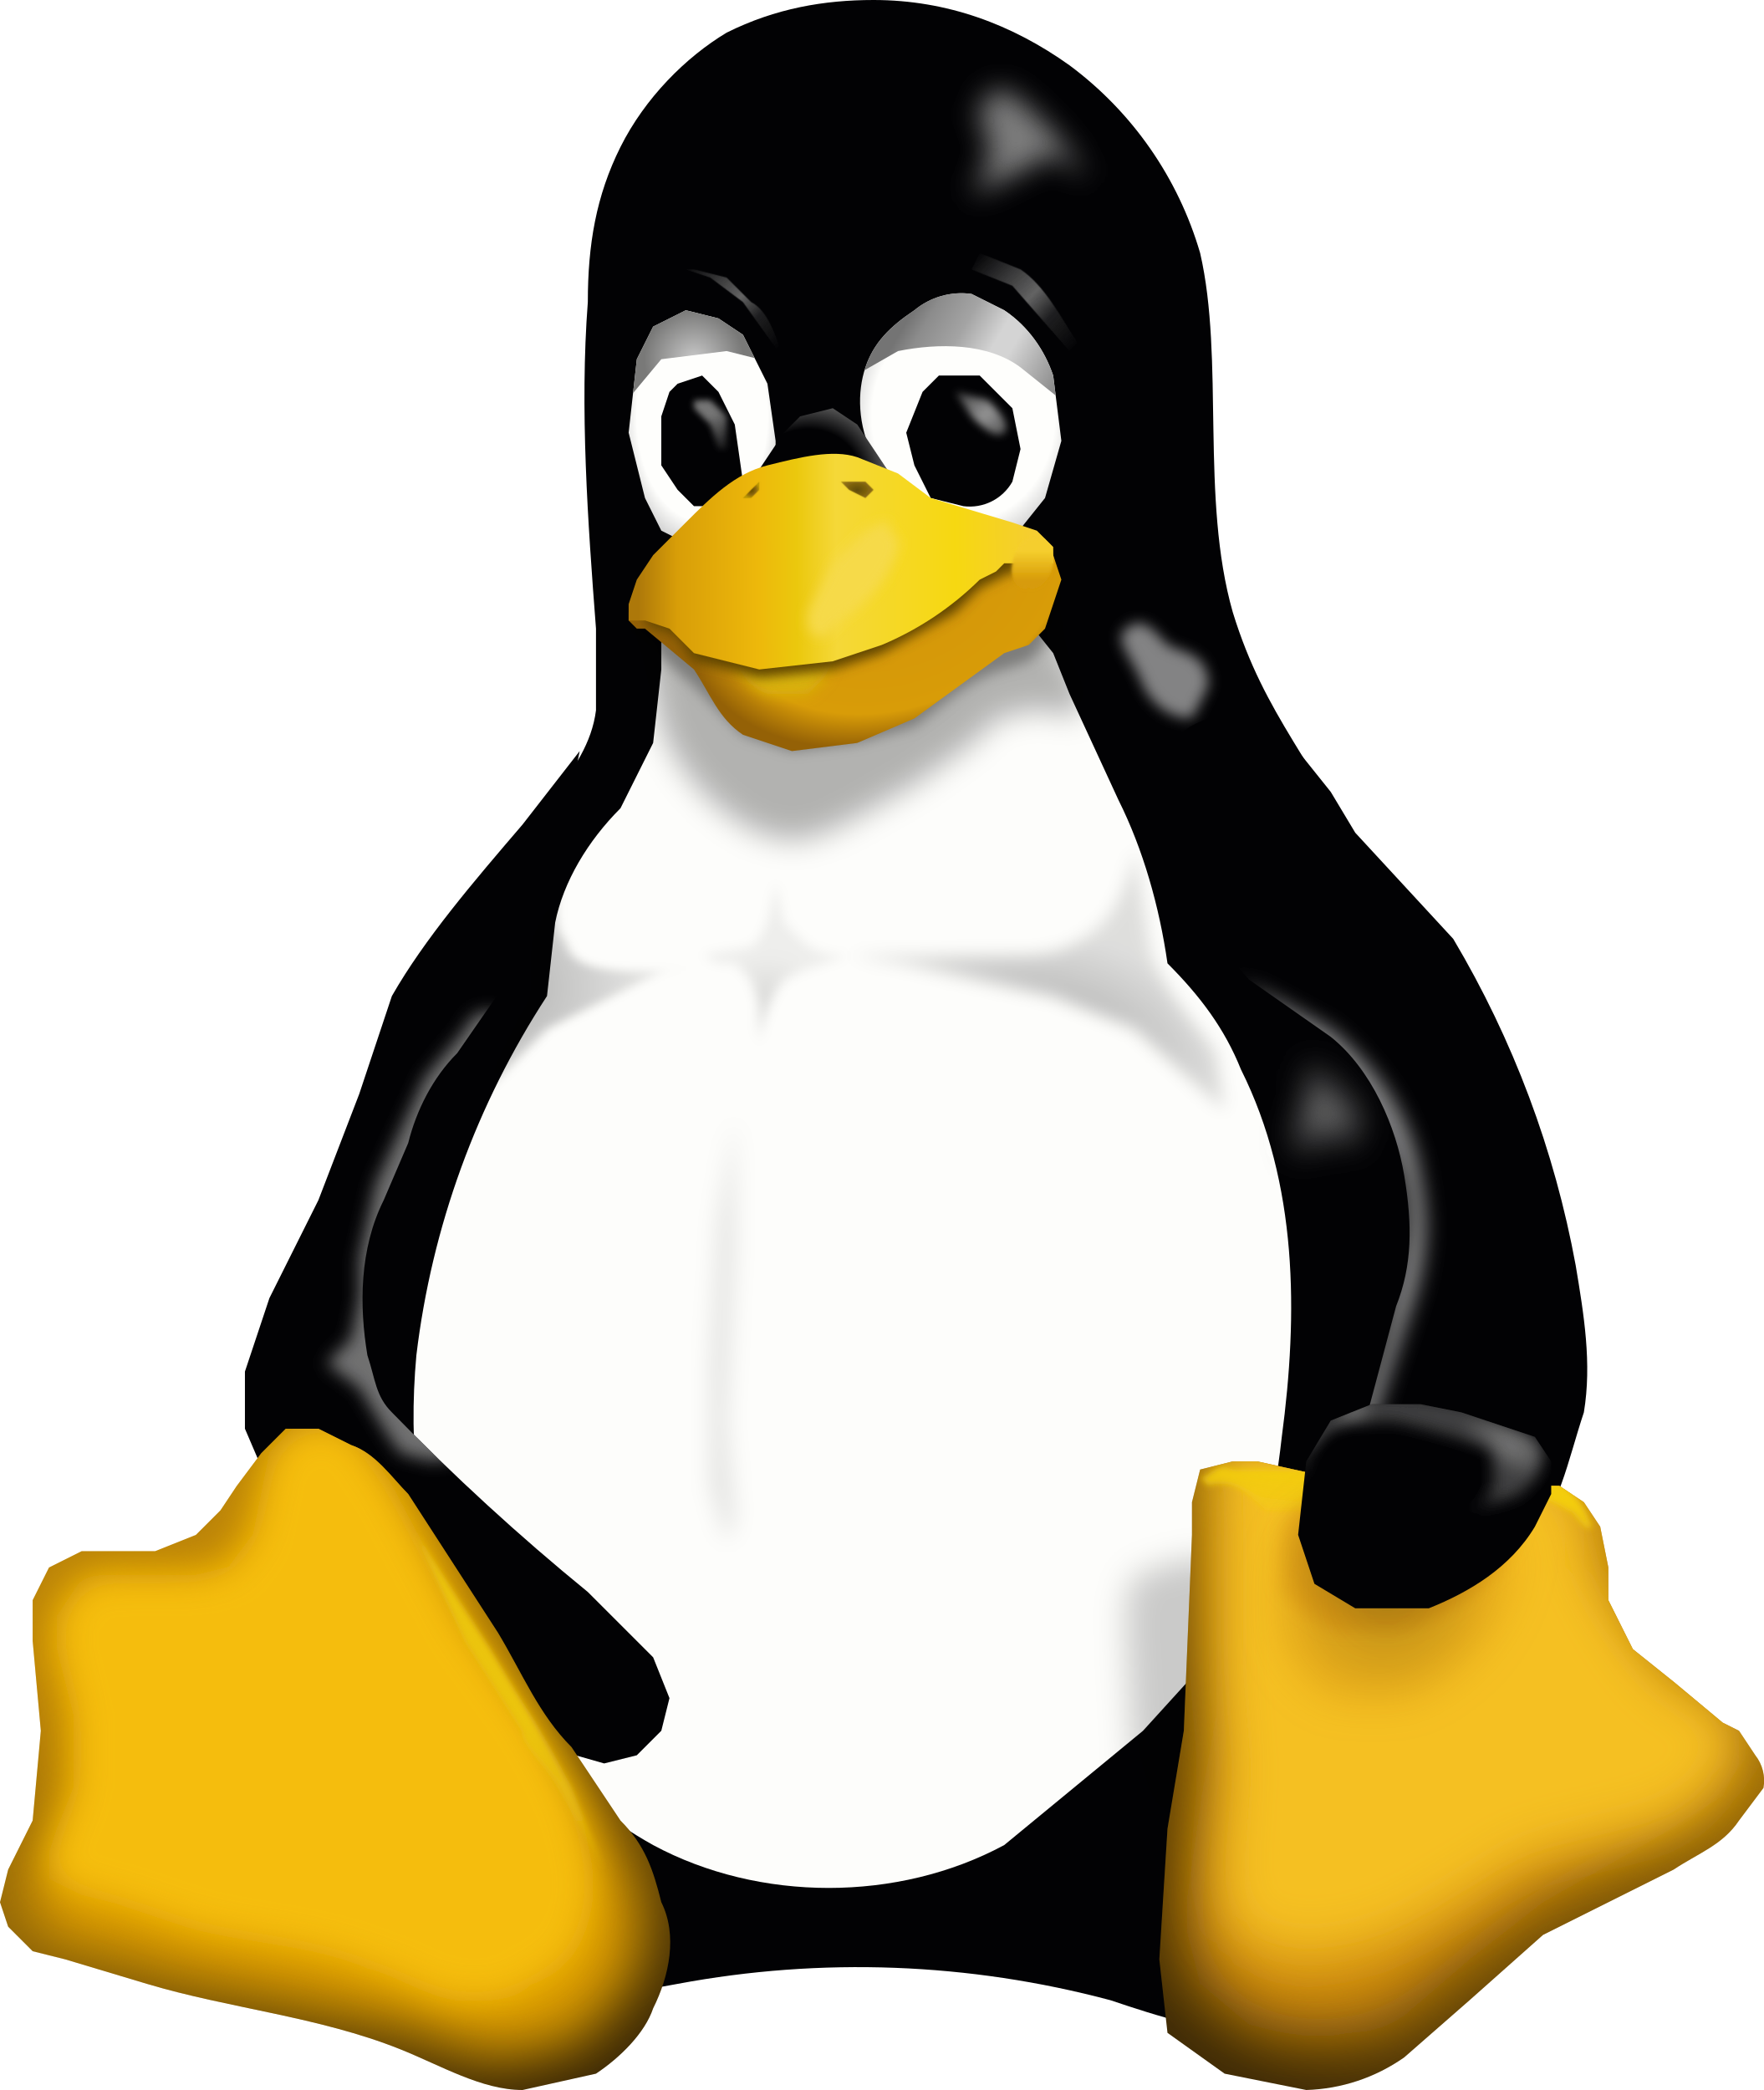
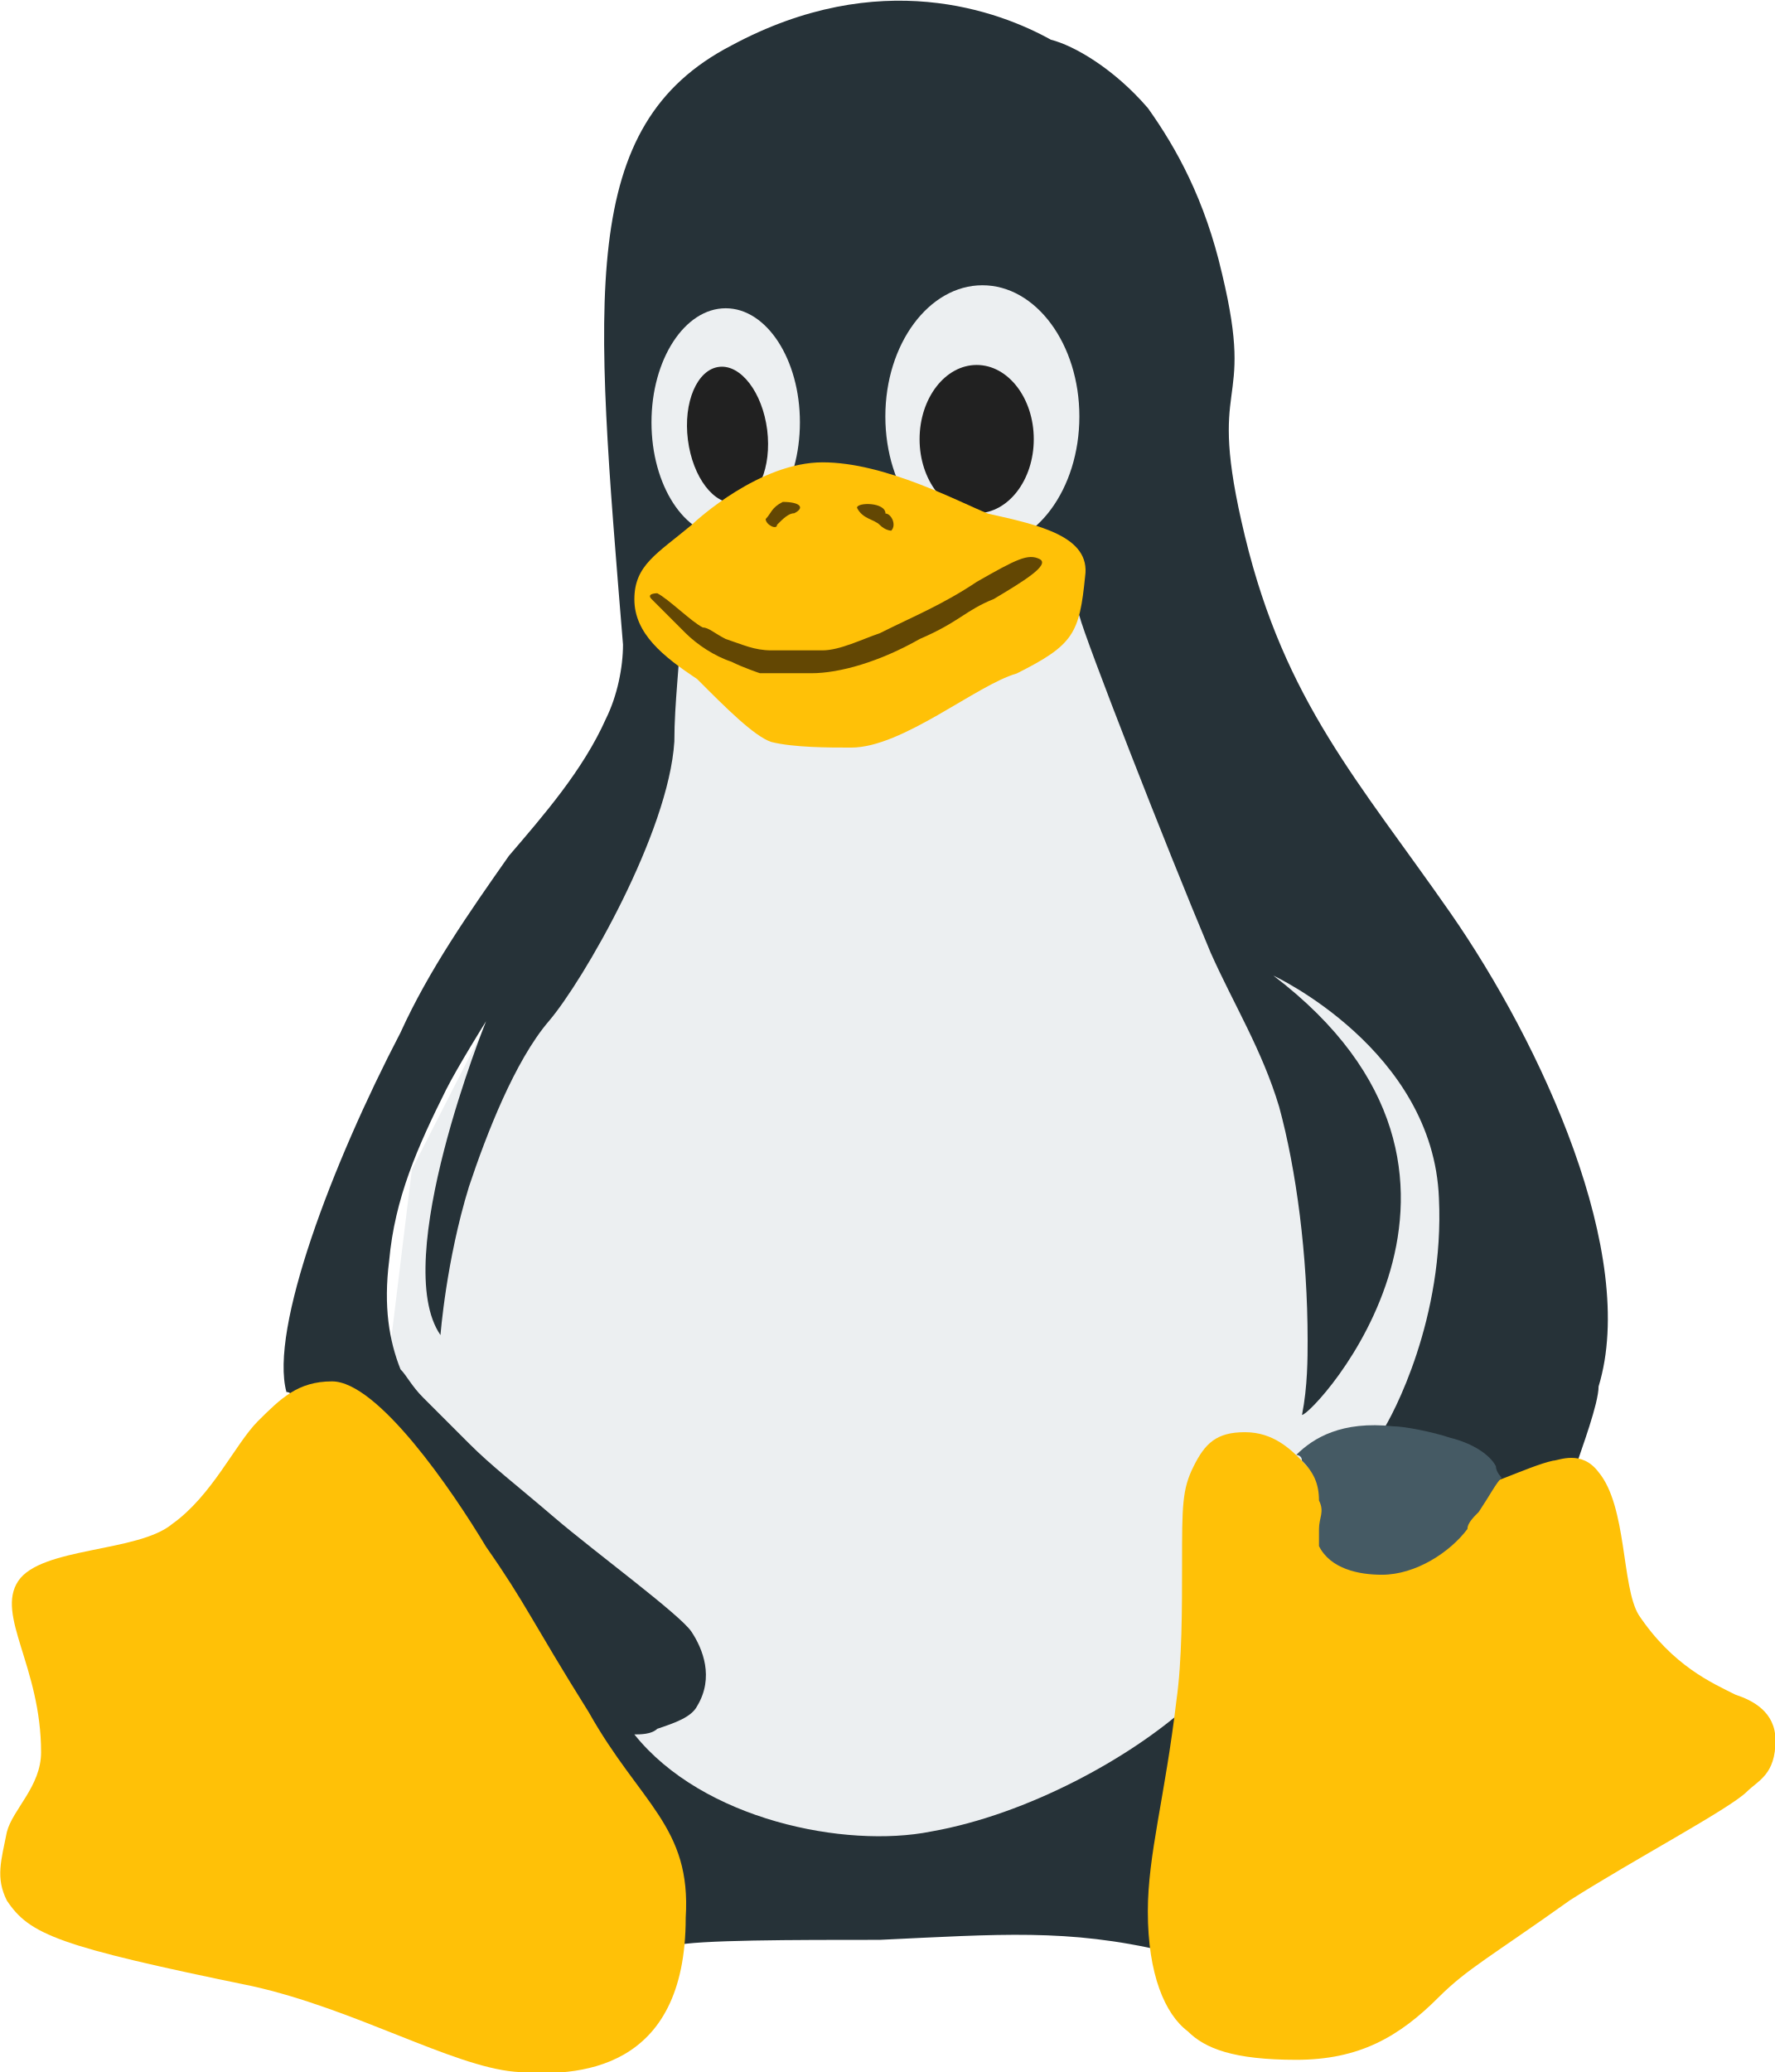
- <svg xmlns="http://www.w3.org/2000/svg" xmlns:xlink="http://www.w3.org/1999/xlink" viewBox="0 0 216 256">
-   <defs>
-     <linearGradient id="m">
-       <stop offset="0" />
-       <stop offset="1" stop-opacity=".3" />
-     </linearGradient>
-     <linearGradient id="n">
-       <stop offset="0" stop-color="#110800" />
-       <stop offset=".6" stop-color="#a65a00" stop-opacity=".8" />
-       <stop offset="1" stop-color="#ff921e" stop-opacity="0" />
-     </linearGradient>
-     <linearGradient id="o">
-       <stop offset="0" stop-color="#7c7c7c" />
-       <stop offset="1" stop-color="#7c7c7c" stop-opacity=".3" />
-     </linearGradient>
-     <linearGradient id="f">
-       <stop offset="0" stop-color="#7c7c7c" />
-       <stop offset="1" stop-color="#7c7c7c" stop-opacity=".3" />
-     </linearGradient>
-     <linearGradient id="a">
-       <stop offset="0" stop-color="#b98309" />
-       <stop offset="1" stop-color="#382605" />
-     </linearGradient>
-     <linearGradient id="b">
-       <stop offset="0" stop-color="#ebc40c" />
-       <stop offset="1" stop-color="#ebc40c" stop-opacity="0" />
-     </linearGradient>
-     <linearGradient id="c">
-       <stop offset="0" />
-       <stop offset="1" stop-opacity="0" />
-     </linearGradient>
-     <linearGradient id="d">
-       <stop offset="0" stop-color="#3e2a06" />
-       <stop offset="1" stop-color="#ad780a" />
-     </linearGradient>
-     <linearGradient id="e">
-       <stop offset="0" stop-color="#f3cd0c" />
-       <stop offset="1" stop-color="#f3cd0c" stop-opacity="0" />
-     </linearGradient>
-     <linearGradient id="p">
-       <stop offset="0" stop-color="#fefefc" />
-       <stop offset=".8" stop-color="#fefefc" />
-       <stop offset="1" stop-color="#d4d4d4" />
-     </linearGradient>
-     <linearGradient id="g">
-       <stop offset="0" stop-color="#757574" stop-opacity="0" />
-       <stop offset=".3" stop-color="#757574" />
-       <stop offset=".5" stop-color="#757574" />
-       <stop offset="1" stop-color="#757574" stop-opacity="0" />
-     </linearGradient>
-     <linearGradient id="i">
-       <stop offset="0" stop-color="#949494" stop-opacity=".4" />
-       <stop offset=".5" stop-color="#949494" />
-       <stop offset="1" stop-color="#949494" stop-opacity=".4" />
-     </linearGradient>
-     <linearGradient id="q">
-       <stop offset="0" stop-color="#c8c8c8" />
-       <stop offset="1" stop-color="#797978" />
-     </linearGradient>
-     <linearGradient id="j">
-       <stop offset="0" stop-color="#747474" />
-       <stop offset=".1" stop-color="#8c8c8c" />
-       <stop offset=".3" stop-color="#a4a4a4" />
-       <stop offset=".5" stop-color="#d4d4d4" />
-       <stop offset=".6" stop-color="#d4d4d4" />
-       <stop offset="1" stop-color="#7c7c7c" />
-     </linearGradient>
-     <linearGradient id="h">
-       <stop offset="0" stop-color="#646464" stop-opacity="0" />
-       <stop offset=".3" stop-color="#646464" stop-opacity=".6" />
-       <stop offset=".5" stop-color="#646464" />
-       <stop offset=".7" stop-color="#646464" stop-opacity=".3" />
-       <stop offset="1" stop-color="#646464" stop-opacity="0" />
-     </linearGradient>
-     <linearGradient id="r">
-       <stop offset="0" stop-color="#020204" />
-       <stop offset=".7" stop-color="#020204" />
-       <stop offset="1" stop-color="#5c5c5c" />
-     </linearGradient>
-     <linearGradient id="s">
-       <stop offset="0" stop-color="#d2940a" />
-       <stop offset=".8" stop-color="#d89c08" />
-       <stop offset=".9" stop-color="#b67e07" />
-       <stop offset="1" stop-color="#946106" />
-     </linearGradient>
-     <linearGradient id="k">
-       <stop offset="0" stop-color="#ad780a" />
-       <stop offset=".1" stop-color="#d89e08" />
-       <stop offset=".3" stop-color="#edb80b" />
-       <stop offset=".4" stop-color="#ebc80d" />
-       <stop offset=".5" stop-color="#f5d838" />
-       <stop offset=".8" stop-color="#f6d811" />
-       <stop offset="1" stop-color="#f5cd31" />
-     </linearGradient>
-     <linearGradient id="t">
-       <stop offset="0" stop-color="#3a2903" />
-       <stop offset=".6" stop-color="#735208" />
-       <stop offset="1" stop-color="#ac8c04" />
-     </linearGradient>
-     <linearGradient id="l">
-       <stop offset="0" stop-color="#f5ce2d" />
-       <stop offset="1" stop-color="#d79b08" />
-     </linearGradient>
-     <linearGradient xlink:href="#a" id="V" x1="23.2" x2="64.3" y1="193" y2="262" gradientUnits="userSpaceOnUse" href="#a" />
-     <linearGradient xlink:href="#b" id="Z" x1="64.5" x2="77.4" y1="210.8" y2="235.2" gradientUnits="userSpaceOnUse" href="#b" />
-     <linearGradient xlink:href="#c" id="ab" x1="146.9" x2="150.2" y1="212" y2="235.7" gradientUnits="userSpaceOnUse" href="#c" />
-     <linearGradient xlink:href="#d" id="ad" x1="151.5" x2="192.9" y1="253" y2="185.8" gradientUnits="userSpaceOnUse" href="#d" />
-     <linearGradient xlink:href="#e" id="ah" x1="162.8" x2="161.6" y1="180.7" y2="191.6" gradientUnits="userSpaceOnUse" href="#e" />
-     <linearGradient xlink:href="#f" id="ar" x1="165.7" x2="168.3" y1="173.6" y2="173.5" gradientUnits="userSpaceOnUse" href="#f" />
-     <linearGradient xlink:href="#g" id="at" x1="84.3" x2="89.3" y1="46.6" y2="55.6" gradientUnits="userSpaceOnUse" href="#g" />
-     <linearGradient xlink:href="#h" id="ay" x1="83.6" x2="94.5" y1="32.5" y2="43.6" gradientUnits="userSpaceOnUse" href="#h" />
-     <linearGradient xlink:href="#i" id="aB" x1="117.9" x2="123.7" y1="47.3" y2="54.1" gradientUnits="userSpaceOnUse" href="#i" />
-     <linearGradient xlink:href="#j" id="aE" x1="112.9" x2="131.3" y1="36.2" y2="47" gradientUnits="userSpaceOnUse" href="#j" />
-     <linearGradient xlink:href="#h" id="aG" x1="119.2" x2="131.4" y1="31.6" y2="43.1" gradientUnits="userSpaceOnUse" href="#h" />
-     <linearGradient xlink:href="#k" id="aP" x1="78.1" x2="126.8" y1="69.3" y2="68.9" gradientUnits="userSpaceOnUse" href="#k" />
-     <linearGradient xlink:href="#l" id="aW" x1="126.7" x2="126.7" y1="67.5" y2="71.1" gradientUnits="userSpaceOnUse" href="#l" />
-     <filter id="I">
-       <feGaussianBlur stdDeviation="0.64 0.55" />
-     </filter>
-     <filter id="K">
-       <feGaussianBlur stdDeviation="1" />
-     </filter>
-     <filter id="M">
-       <feGaussianBlur stdDeviation=".7" />
-     </filter>
-     <filter id="N" width="2.6" height="1.4" x="-.8" y="-.2">
-       <feGaussianBlur stdDeviation="1.3" />
-     </filter>
-     <filter id="O" width="2.6" height="2" x="-.8" y="-.5">
-       <feGaussianBlur stdDeviation="1.78 2.19" />
-     </filter>
-     <filter id="P" width="1.6" height="1.6" x="-.3" y="-.3">
-       <feGaussianBlur stdDeviation="1.7" />
-     </filter>
-     <filter id="Q" width="1.4" height="1.4" x="-.2" y="-.2">
-       <feGaussianBlur stdDeviation=".8" />
-     </filter>
-     <filter id="S" width="1.4" height="1.4" x="-.2" y="-.2">
-       <feGaussianBlur stdDeviation="1" />
-     </filter>
-     <filter id="U" width="1.4" height="1.4" x="-.2" y="-.2">
-       <feGaussianBlur stdDeviation="1.19 1.17" />
-     </filter>
-     <filter id="X" width="1.4" height="1.4" x="-.2" y="-.2">
-       <feGaussianBlur stdDeviation="3.4" />
-     </filter>
-     <filter id="Y">
-       <feGaussianBlur stdDeviation="2.1 2.06" />
-     </filter>
-     <filter id="aa">
-       <feGaussianBlur stdDeviation=".3" />
-     </filter>
-     <filter id="ac">
-       <feGaussianBlur stdDeviation="1.95 1.9" />
-     </filter>
-     <filter id="af" width="1.4" height="1.4" x="-.2" y="-.2">
-       <feGaussianBlur stdDeviation="4.1" />
-     </filter>
-     <filter id="ag" width="1.4" height="1.4" x="-.2" y="-.2">
-       <feGaussianBlur stdDeviation="3.12 3.37" />
-     </filter>
-     <filter id="ai" width="1.4" height="1.4" x="-.2" y="-.2">
-       <feGaussianBlur stdDeviation=".4" />
-     </filter>
-     <filter id="ak" width="1.6" height="1.6" x="-.3" y="-.3">
-       <feGaussianBlur stdDeviation="2.5" />
-     </filter>
-     <filter id="am" width="1.4" height="1.4" x="-.2" y="-.2">
-       <feGaussianBlur stdDeviation="1.12 0.81" />
-     </filter>
-     <filter id="aq" width="1.4" height="1.4" x="-.2" y="-.2">
-       <feGaussianBlur stdDeviation=".9" />
-     </filter>
-     <filter id="av" width="1.6" height="1.6" x="-.3" y="-.3">
-       <feGaussianBlur stdDeviation=".4" />
-     </filter>
-     <filter id="az">
-       <feGaussianBlur stdDeviation=".1" />
-     </filter>
-     <filter id="aD" width="1.4" height="1.4" x="-.2" y="-.2">
-       <feGaussianBlur stdDeviation=".5" />
-     </filter>
-     <filter id="aH">
-       <feGaussianBlur stdDeviation=".1" />
-     </filter>
-     <filter id="aI" width="1.4" height="1.4" x="-.2" y="-.2">
-       <feGaussianBlur stdDeviation="1.8" />
-     </filter>
-     <filter id="aJ">
-       <feGaussianBlur stdDeviation="0.8 0.74" />
-     </filter>
-     <filter id="aN" width="1.4" height="1.4" x="-.2" y="-.2">
-       <feGaussianBlur stdDeviation=".8" />
-     </filter>
-     <filter id="aO">
-       <feGaussianBlur stdDeviation=".7" />
-     </filter>
-     <filter id="aR" width="1.4" height="1.4" x="-.2" y="-.2">
-       <feGaussianBlur stdDeviation=".7" />
-     </filter>
-     <filter id="aT" width="1.4" height="1.4" x="-.2" y="-.2">
-       <feGaussianBlur stdDeviation=".1" />
-     </filter>
-     <filter id="aV">
-       <feGaussianBlur stdDeviation=".1" />
-     </filter>
-     <filter id="aY" width="1.4" height="1.4" x="-.2" y="-.2">
-       <feGaussianBlur stdDeviation=".2" />
-     </filter>
-     <radialGradient xlink:href="#m" id="G" cx="0" cy="0" r="1" gradientTransform="matrix(19 0 0 18 61 121)" gradientUnits="userSpaceOnUse" href="#m" />
-     <radialGradient xlink:href="#m" id="J" cx="0" cy="0" r="1" gradientTransform="matrix(24 0 0 18 126 132)" gradientUnits="userSpaceOnUse" href="#m" />
-     <radialGradient xlink:href="#m" id="L" cx="0" cy="0" r="1" gradientTransform="matrix(9 0 0 10 94 127)" gradientUnits="userSpaceOnUse" href="#m" />
-     <radialGradient xlink:href="#n" id="aj" cx="0" cy="0" r="1" gradientTransform="matrix(19 5 -5 20 170 195)" gradientUnits="userSpaceOnUse" href="#n" />
-     <radialGradient xlink:href="#n" id="al" cx="0" cy="0" r="1" gradientTransform="matrix(20 -1 1 15 170 190)" gradientUnits="userSpaceOnUse" href="#n" />
-     <radialGradient xlink:href="#o" id="ao" cx="0" cy="0" r="1" gradientTransform="matrix(6 3 -1 3 185 177)" gradientUnits="userSpaceOnUse" href="#o" />
-     <radialGradient xlink:href="#p" id="as" cx="0" cy="0" r="1" gradientTransform="matrix(10 0 0 16 86 51)" gradientUnits="userSpaceOnUse" href="#p" />
-     <radialGradient xlink:href="#q" id="aw" cx="0" cy="0" r="1" gradientTransform="matrix(6 -1 1 6 85 44)" gradientUnits="userSpaceOnUse" href="#q" />
-     <radialGradient xlink:href="#p" id="aA" cx="0" cy="0" r="1" gradientTransform="matrix(14 0 0 16 118 51)" gradientUnits="userSpaceOnUse" href="#p" />
-     <radialGradient xlink:href="#r" id="aK" cx="0" cy="0" r="1" gradientTransform="matrix(9 -7 6 8 98 60)" gradientUnits="userSpaceOnUse" href="#r" />
-     <radialGradient xlink:href="#s" id="aL" cx="0" cy="0" r="1" gradientTransform="matrix(25 -10 7 18 110 71)" gradientUnits="userSpaceOnUse" href="#s" />
-     <radialGradient xlink:href="#t" id="aS" cx="0" cy="0" r="1" gradientTransform="translate(92 60)" gradientUnits="userSpaceOnUse" href="#t" />
-     <radialGradient xlink:href="#t" id="aU" cx="0" cy="0" r="1" gradientTransform="matrix(3 0 0 2 105 60)" gradientUnits="userSpaceOnUse" href="#t" />
-     <clipPath id="H">
-       <use xlink:href="#u" href="#u" />
-     </clipPath>
-     <clipPath id="R">
-       <use xlink:href="#v" href="#v" />
-     </clipPath>
-     <clipPath id="T">
-       <use xlink:href="#w" href="#w" />
-     </clipPath>
-     <clipPath id="W">
-       <use xlink:href="#x" href="#x" />
-     </clipPath>
-     <clipPath id="ae">
-       <use xlink:href="#y" href="#y" />
-     </clipPath>
-     <clipPath id="ap">
-       <use xlink:href="#z" href="#z" />
-     </clipPath>
-     <clipPath id="ax">
-       <use xlink:href="#A" href="#A" />
-     </clipPath>
-     <clipPath id="au">
-       <use xlink:href="#B" href="#B" />
-     </clipPath>
-     <clipPath id="aF">
-       <use xlink:href="#C" href="#C" />
-     </clipPath>
-     <clipPath id="aC">
-       <use xlink:href="#D" href="#D" />
-     </clipPath>
-     <clipPath id="aM">
-       <use xlink:href="#E" href="#E" />
-     </clipPath>
-     <clipPath id="aQ">
-       <use xlink:href="#F" href="#F" />
-     </clipPath>
-     <clipPath id="aX">
-       <use xlink:href="#E" href="#E" />
-       <use xlink:href="#F" href="#F" />
-     </clipPath>
-   </defs>
-   <path id="u" fill="#020204" d="M107 0c-6 0-12 1-18 4-5 3-10 8-13 14s-4 12-4 19c-1 13 0 27 1 40v10c-1 8-9 13-12 21-5 8-6 17-10 25l-10 23c-3 11-5 23-2 35 2 8 6 16 12 23l-3 5c-2 4-6 8-7 13l-1 8c1 2 2 5 4 6l5 3h5c6 0 12-2 18-4l11-2a120 120 0 0 1 53 2c6 2 12 4 19 4h5l5-3c2-1 3-4 4-6l-1-8-7-13-3-6c8-8 14-19 18-30 4-12 4-25 3-38-2-13-6-26-11-37-7-15-13-20-17-33-4-14-1-31-4-44a44 44 0 0 0-16-23c-7-5-15-8-24-8z" />
-   <path fill="#fdfdfb" d="m83 74-2 4v4l-1 9-4 8c-4 4-7 9-8 14l-1 9a103 103 0 0 0-16 44c-1 11 0 23 5 33a55 55 0 0 0 24 27c13 7 30 7 43 0l17-14 10-11c4-7 6-16 7-25 2-15 2-31-5-45-2-5-5-9-9-13-1-7-3-14-6-20l-6-13-2-5-4-5c-1-2-3-3-5-3l-6-2-12 1-10-1-5 1-4 3z" />
-   <path fill="url(#G)" d="M69 115c1 1-1 6 20 3l-8 1-14 7-9 9 7-13v-7l4-9s-2 7 0 9z" clip-path="url(#H)" filter="url(#I)" opacity=".3" />
-   <path fill="url(#J)" d="M134 114c-4 3-6 3-11 3h-19l6 1 19 4 10 4 11 10-1-7c-2-3-6-7-8-12l-2-13s-1 7-5 10z" clip-path="url(#H)" filter="url(#K)" opacity=".4" />
-   <path fill="url(#L)" d="M95 108a59 59 0 0 1-1 5l-1 2-1 1-6 1 2 1h2l1 1 1 1 1 3v5a14 14 0 0 1 3-8l2-1 6-2c-2 0-4 0-6-2l-2-2-1-5z" clip-path="url(#H)" filter="url(#M)" opacity=".2" />
-   <path d="m90 137-2 12-1 18v15l2 7 1-3-1-12 1-21v-16z" clip-path="url(#H)" filter="url(#N)" opacity=".1" />
-   <path fill="#7c7c7c" d="M160 131c1 0 7 5 7 7-1 2-3 1-4 1s-4 2-5 1l2-5v-4z" clip-path="url(#H)" filter="url(#O)" opacity=".8" />
-   <path fill="#7c7c7c" d="M122 11c-3 2-2 4-1 6s-2 7-2 7l8-4c2-3 7 3 6 2 0-2-9-12-11-11z" clip-path="url(#H)" filter="url(#P)" />
-   <path fill="#838384" d="M138 77c-2 1 1 4 2 7 1 2 3 4 6 4l2-4c0-4-3-4-5-5-1-1-3-4-5-2z" clip-path="url(#H)" filter="url(#Q)" />
-   <path id="v" fill="#020204" d="M64 101c-6 7-12 14-16 21l-4 12-5 13-6 12-3 9v7l3 7a69 69 0 0 0 34 32l7 2 4-1 3-3 1-4-2-5-8-8a283 283 0 0 1-24-22c-2-2-2-4-3-7-1-6-1-13 2-19l3-7c1-4 3-8 6-11l9-13 4-14 2-10-7 9z" />
-   <path fill="#7c7c7c" d="m57 126-5 6-6 13-2 9v5l-1 5-3 3 4 3 3 5 2 3 4 1 5-1c-2-16 0-32 4-47l1-3-1-3a3 3 0 0 0-3-1 3 3 0 0 0-2 2z" clip-path="url(#R)" filter="url(#S)" opacity=".9" />
-   <path id="w" fill="#020204" d="M163 127c5 4 8 11 9 17s1 11-1 16l-4 15-2 6 1 6c1 2 3 4 5 4h7l9-2c4-4 5-10 7-16 1-6 0-12-1-18a121 121 0 0 0-15-40l-12-13-3-5-4-5c-1-2-3-3-5-3l-6-1c-3 1-5 3-6 5l-1 8 4 10 8 9 10 7z" />
-   <path fill="#838384" d="m150 119 2 1 8 8c5 5 11 12 12 18s-1 9-2 15-5 14-7 20c-1 3 2 2 1 4v4-1l3-10 6-18c2-6 2-11 1-16-1-7-5-13-11-18l-13-7z" clip-path="url(#T)" filter="url(#U)" />
-   <path id="x" fill="url(#V)" d="M35 175h4l4 2c3 1 5 4 7 6l11 17c3 5 5 10 9 14l6 9c3 3 4 6 5 10 2 4 1 9-1 13-1 3-4 6-7 8l-9 2c-5 0-10-3-15-5-10-4-21-5-31-8l-10-3-4-1-3-3-1-3 1-4 3-6 1-11-1-11v-5l2-4 4-2h9l5-2 3-3 2-3 3-4 3-3z" />
-   <path fill="#d99a03" d="m37 178 4-1 4 2 5 6 10 17 7 13 7 8 4 8c1 4 1 9-1 12l-6 7-9 2c-5 0-9-3-14-4l-27-6-9-3-5-1-3-3-1-3 1-3 3-6 1-10-1-10v-4l2-4 4-2h10l4-1c2-1 3-2 3-4l2-4 2-4 3-2z" clip-path="url(#W)" filter="url(#X)" />
-   <path fill="#f5bd0c" d="m36 175 4-1 4 2 4 6 9 17 8 11c3 5 6 10 7 16 1 4 1 8-1 12-1 2-3 4-6 5-2 2-5 2-8 2-4 0-8-3-12-4-7-3-15-3-22-5l-9-3-4-1-4-2v-3l1-3 2-5v-9l-2-8v-4l2-3c1-2 3-2 5-2h10l4-1 3-4 1-5 1-5 3-3z" clip-path="url(#W)" filter="url(#Y)" />
-   <path fill="url(#Z)" d="m51 188 6 13 7 11c0 2 3 4 5 8l5 9-4-10-4-7-6-10-9-14z" clip-path="url(#W)" filter="url(#aa)" />
-   <path fill="url(#ab)" d="m199 216-2 3-7 7-13 9-7 8-6 7-8 5h-11l-6-4-2-7 1-13 1-11-1-20v-4l1-3 3-1 3-1h7l5 1 7-1 8-2h4l3 1 1 2 1 3 1 4c0 2 1 3 3 4l4 4 5 2 2 2 2 1 1 4z" clip-path="url(#H)" filter="url(#ac)" opacity=".2" />
-   <path id="y" fill="url(#ad)" d="M213 223c-2 3-5 4-8 6l-16 8-9 8-8 7a22 22 0 0 1-12 4l-10-2-7-5-1-9 1-16 2-12 1-24v-4l1-4 4-1h3l9 2 5 1c3 1 6 2 9 1l10-1h4l3 2 2 3 1 5v4l3 6 5 4 6 5 2 1 2 3a5 5 0 0 1 1 4l-3 4z" />
-   <path fill="#cd8907" d="m213 216-2 4-8 5-14 8-9 7-7 6c-2 2-5 3-8 3-4 1-8 0-12-1l-6-5-2-8 2-14 2-11v-25c0-2 1-3 2-3l3-2 3 1 8 1 5 1c2 1 5 2 8 1l9-1h3l4 2 1 3 1 4v4l1 3 2 3 5 5 7 4 2 1v4z" clip-path="url(#ae)" filter="url(#af)" />
-   <path fill="#f5c021" d="m213 215-2 3c-2 3-5 5-8 6l-16 4-8 5-7 4a35 35 0 0 1-14 3l-5-2c-1 0-3-1-3-3l-1-5 1-13-1-12v-22l-1-4v-2l1-1 2-1h1l3 1 8 1 5 2 8 1 9-2 4 1 3 2 2 2 1 4v5l1 1 1 2 3 5 4 5 7 4 1 2a4 4 0 0 1 1 4z" clip-path="url(#ae)" filter="url(#ag)" />
-   <path fill="url(#ah)" d="M148 182c3-1 5 1 7 3h5l8 1 16-2c3-1 5-1 8 1 1 0 2 3 3 2-1-3-3-5-5-6h-7l-19-1h-13c-2-1-3 1-4 1l1 1z" clip-path="url(#ae)" filter="url(#ai)" />
-   <path fill="url(#aj)" d="m185 188-2-2-3-1h-6l-6-1h-5l-5 4-1 4v9l2 4 4 3h9a24 24 0 0 0 14-16v-2l-1-2z" clip-path="url(#ae)" filter="url(#ak)" opacity=".3" />
-   <path fill="url(#al)" d="m185 185-2-2h-9l-6-1h-5l-5 3-1 3v7l2 2 4 3h9c5-2 9-5 12-8l2-4v-2l-1-1z" clip-path="url(#ae)" filter="url(#am)" opacity=".3" />
-   <path id="z" fill="#020204" d="m190 179-2-3-3-1-6-2-5-1h-6l-5 2-3 5-1 9 2 6 5 3h9c5-2 10-5 13-10l2-4v-4z" />
-   <defs>
-     <path id="an" d="M169 171h-2l-7 5-1 6 1-4c1-2 3-4 6-4h5l4 1 7 2 1 1v4l-1 2-2 1 6-2 2-2 1-3-1-2-2-1-7-3a91 91 0 0 0-10-1z" />
-   </defs>
-   <use xlink:href="#an" fill="url(#ao)" clip-path="url(#ap)" filter="url(#aq)" href="#an" />
-   <use xlink:href="#an" fill="url(#ar)" clip-path="url(#ap)" filter="url(#aq)" href="#an" />
-   <path id="A" fill="url(#as)" d="m84 38-4 2-2 4-1 9 2 8 2 4 4 2h3l4-2 3-5v-6l-1-7-3-6-3-2-4-1z" />
-   <path id="B" fill="#020204" d="M81 51v6l2 3 2 2h3l2-1 1-2-1-7-2-4-2-2-3 1-1 1-1 3z" />
-   <path fill="url(#at)" d="m85 50 1 1 1 1 1 3h1v-4l-2-2h-2v1z" clip-path="url(#au)" filter="url(#av)" />
-   <path fill="url(#aw)" d="m81 44 8-1 8 2 5 2c2 0 4 2 5 3v1l1 1h2v-1l-4-7-2-4c-2-4-6-8-11-10l-14-4a75 75 0 0 0-25 4l-3 2-2 4 1 3 2 4 5 5 6 4 3 2h4l3-2 3-2 5-6z" clip-path="url(#ax)" />
-   <path fill="url(#ay)" d="m91 37 5 7c-1-3-2-6-4-7l-3-3-4-1h-1s-1 0 0 0l3 1 4 3z" filter="url(#az)" />
-   <path id="C" fill="url(#aA)" d="M112 38c-3 2-5 4-6 7s-1 7 1 11c1 3 3 7 6 9l5 2 6-1 4-5 2-7-1-8c-1-3-3-6-6-8l-4-2a9 9 0 0 0-7 2z" />
-   <path id="D" fill="#020204" d="M117 46h-2l-2 2-2 5 1 4 2 4 4 1a6 6 0 0 0 6-3l1-4-1-5-4-4h-3z" />
-   <path fill="url(#aB)" d="M123 53c1-1-1-3-2-4l-4-1 2 3c1 1 3 3 4 2z" clip-path="url(#aC)" filter="url(#aD)" />
-   <path fill="url(#aE)" d="m103 47 7-4c5-1 11-1 15 2l5 4 5 3h3l2-1 2-2c1-2 2-4 1-5 0-4-2-7-4-11l-2-3c-2-3-5-4-8-6l-11-2h-4l-6 2h-2l-2 1-2 4v3l1 8-1 5 1 2z" clip-path="url(#aF)" />
-   <path fill="url(#aG)" d="m120 31-1 2 5 2 7 8 1-1c-2-3-4-7-7-9l-5-2z" filter="url(#aH)" />
-   <path fill-opacity=".3" d="M81 89a24 24 0 0 0 12 13l4 1 4-1 4-2 7-4 7-5 3-3 4-1h3l2 1 1-1 1-2-1-2-2-3v-3l-1-4-1-2h-15l-8 1H95l-4 1H80l-2 2-1 1 1 1 1 3 2 9z" clip-path="url(#H)" filter="url(#aI)" />
-   <path d="m77 77 8 7 6 6 6 2 8-1 7-2c4-3 7-6 11-7l3-1 2-2 1-3 1-3-1-2-1-2-3-1-5 1h-7l-8 1-10-1h-4l-4 2-3 2-2 1-2 1h-1l-2 1v1z" clip-path="url(#H)" filter="url(#aJ)" opacity=".3" />
-   <path fill="url(#aK)" d="m92 59 4-6 2-2 4-1 3 2 2 3 2 3 3 2 1 2 1 1v2l-1 2-4 2-8-1-8 1-3-1-2-1v-4l1-2 3-2z" />
-   <path id="E" fill="url(#aL)" d="M77 75v1l1 1h1l6 5c2 3 3 6 6 8l6 2 8-1 7-3 11-8 3-1 2-2 1-3 1-3-1-3-1-2h-15l-8 1H91l-4 1-3 3-2 1-2 1h-2v1l-1 1z" />
-   <path fill="#d9b30d" d="M90 79a6 6 0 0 0 4 6h5l2-2 1-2v-1l-1-2h-2l-4-1c-2 0-5 0-5 2z" clip-path="url(#aM)" filter="url(#aN)" />
-   <path fill="#604405" d="m84 68-3 2-1 2-1 1v3l1 1h1l2 1 2 3 8 2 9-1 6-2 9-5 3-3 4-2h1v-1l-1-1-5-2h-5l-4-1-5-1a31 31 0 0 0-21 4z" clip-path="url(#aM)" filter="url(#aO)" />
-   <path id="F" fill="url(#aP)" d="m84 64-4 4-2 3-1 3v2h2l3 1 3 3 8 2 9-1 6-2a38 38 0 0 0 12-8l2-1 1-1h6v-2l-2-2-3-1-10-3-4-3-5-2c-3-1-7 0-11 1s-7 4-10 7z" />
-   <path fill="#f6da4a" d="M109 65v-1h-1l-2 1-4 4-3 6v2l1 1h1l2-2c3-2 6-5 7-9v-1l-1-1z" clip-path="url(#aQ)" filter="url(#aR)" />
-   <path fill="url(#aS)" d="m93 59-2 2h1l1-1v-1z" filter="url(#aT)" opacity=".8" />
-   <path fill="url(#aU)" d="m103 59 1 1 2 1 1-1-1-1h-3z" filter="url(#aV)" opacity=".8" />
-   <path fill="url(#aW)" d="M129 69a2 3 17 0 1-3 3 2 3 17 0 1-2-3 2 3 17 0 1 3-3 2 3 17 0 1 2 3z" clip-path="url(#aX)" filter="url(#aY)" />
+ <svg xmlns="http://www.w3.org/2000/svg" fill="none" viewBox="3.7 2.46 12.96 15.13">
+   <path d="M8.375 6.75L8.417 7.708L7.75 8.958L6.708 11L6.5 12.708L7.25 15.125L8.958 16.083H11.542L13.958 14.25L15.042 11.375L12.542 8.333L11.833 6.625L8.375 6.75Z" fill="#eceff1" />
+   <path d="M14.292 9.125C13.625 8.167 13.084 7.584 12.792 6.375C12.5 5.167 12.875 5.5 12.625 4.459C12.5 3.917 12.292 3.542 12.084 3.25C11.834 2.959 11.542 2.792 11.375 2.75C11 2.542 10.125 2.209 9.042 2.792C7.917 3.375 8.042 4.625 8.25 7.167C8.25 7.334 8.208 7.542 8.125 7.709C7.958 8.084 7.667 8.417 7.417 8.709C7.125 9.125 6.833 9.542 6.625 10C6.125 10.959 5.667 12.167 5.792 12.625C6 12.584 8.625 16.584 8.625 16.667C8.792 16.625 9.5 16.625 10.125 16.625C11 16.584 11.5 16.542 12.209 16.709C12.209 16.584 12.167 16.459 12.167 16.334C12.167 16.084 12.209 15.875 12.25 15.584C12.292 15.375 12.334 15.167 12.375 14.917C11.959 15.292 11.209 15.709 10.5 15.834C9.875 15.959 8.833 15.75 8.333 15.125C8.375 15.125 8.458 15.125 8.5 15.084C8.625 15.042 8.75 15 8.792 14.917C8.917 14.709 8.833 14.5 8.75 14.375C8.667 14.25 8.042 13.792 7.75 13.542C7.458 13.292 7.292 13.167 7.125 13C7.125 13 6.875 12.75 6.792 12.667C6.708 12.584 6.667 12.5 6.625 12.459C6.542 12.25 6.5 12 6.542 11.667C6.583 11.209 6.75 10.834 6.958 10.417C7.042 10.25 7.25 9.917 7.25 9.917C7.25 9.917 6.542 11.667 6.917 12.209C6.917 12.209 6.958 11.667 7.125 11.125C7.25 10.75 7.458 10.209 7.708 9.917C7.958 9.625 8.583 8.542 8.625 7.875C8.625 7.584 8.667 7.292 8.667 7.084C8.5 6.917 11.417 6.5 11.584 6.959C11.625 7.125 12.209 8.625 12.542 9.417C12.709 9.792 12.917 10.125 13.042 10.542C13.167 11 13.25 11.625 13.25 12.25C13.25 12.375 13.25 12.584 13.209 12.792C13.292 12.792 14.917 11.042 13 9.584C13 9.584 14.167 10.125 14.209 11.209C14.25 12.084 13.875 12.792 13.792 12.917C13.834 12.917 14.667 13.292 14.709 13.292C14.875 13.292 15.209 13.167 15.209 13.167C15.25 13.042 15.375 12.709 15.375 12.584C15.667 11.625 14.959 10.084 14.292 9.125Z" fill="#263238" />
+   <path d="M9 6.378C9.299 6.378 9.542 6.005 9.542 5.544C9.542 5.084 9.299 4.711 9 4.711C8.701 4.711 8.458 5.084 8.458 5.544C8.458 6.005 8.701 6.378 9 6.378Z" fill="#eceff1" />
+   <path d="M10.875 6.46C11.266 6.46 11.583 6.031 11.583 5.501C11.583 4.972 11.266 4.543 10.875 4.543C10.484 4.543 10.166 4.972 10.166 5.501C10.166 6.031 10.484 6.46 10.875 6.46Z" fill="#eceff1" />
+   <path d="M9.303 5.599C9.268 5.325 9.11 5.119 8.951 5.139C8.791 5.159 8.689 5.398 8.724 5.672C8.759 5.946 8.916 6.152 9.076 6.131C9.236 6.111 9.337 5.873 9.303 5.599Z" fill="#212121" />
+   <path d="M10.833 6.208C11.063 6.208 11.25 5.966 11.25 5.667C11.25 5.368 11.063 5.125 10.833 5.125C10.603 5.125 10.416 5.368 10.416 5.667C10.416 5.966 10.603 6.208 10.833 6.208Z" fill="#212121" />
+   <path d="M16.375 14.835C16.208 14.751 15.917 14.626 15.667 14.251C15.542 14.043 15.583 13.46 15.375 13.21C15.25 13.043 15.083 13.126 15.042 13.126C14.667 13.21 13.792 13.793 13.208 13.126C13.125 13.043 13 12.918 12.792 12.918C12.583 12.918 12.5 13.001 12.417 13.168C12.333 13.335 12.333 13.46 12.333 13.876C12.333 14.21 12.333 14.585 12.292 14.876C12.208 15.585 12.083 16.001 12.083 16.418C12.083 16.876 12.208 17.168 12.375 17.293C12.5 17.418 12.708 17.501 13.167 17.501C13.625 17.501 13.917 17.335 14.208 17.043C14.417 16.835 14.583 16.751 15.167 16.335C15.625 16.043 16.333 15.668 16.458 15.543C16.542 15.46 16.667 15.418 16.667 15.168C16.667 14.96 16.5 14.876 16.375 14.835Z" fill="#ffc107" />
+   <path d="M8 14.963C7.583 14.297 7.542 14.172 7.25 13.755C7 13.338 6.458 12.547 6.125 12.547C5.875 12.547 5.75 12.672 5.583 12.838C5.417 13.005 5.25 13.38 4.958 13.588C4.708 13.797 4 13.755 3.833 14.005C3.667 14.255 4 14.63 4 15.255C4 15.505 3.792 15.672 3.75 15.838C3.708 16.047 3.667 16.172 3.75 16.338C3.917 16.588 4.125 16.672 5.542 16.963C6.292 17.13 7 17.547 7.458 17.588C7.917 17.63 8.708 17.588 8.708 16.463C8.75 15.797 8.375 15.63 8 14.963Z" fill="#ffc107" />
+   <path d="M8.792 7.419C8.542 7.253 8.333 7.086 8.333 6.836C8.333 6.586 8.5 6.503 8.75 6.294C8.792 6.253 9.25 5.836 9.708 5.836C10.167 5.836 10.708 6.128 10.917 6.211C11.292 6.294 11.667 6.378 11.625 6.669C11.583 7.086 11.542 7.169 11.125 7.378C10.833 7.461 10.292 7.919 9.917 7.919C9.75 7.919 9.5 7.919 9.333 7.878C9.208 7.836 9 7.628 8.792 7.419Z" fill="#ffc107" />
+   <path d="M8.708 7.084C8.792 7.167 8.917 7.251 9.042 7.292C9.125 7.334 9.25 7.376 9.25 7.376C9.417 7.376 9.542 7.376 9.625 7.376C9.833 7.376 10.125 7.292 10.417 7.126C10.708 7.001 10.75 6.917 10.958 6.834C11.167 6.709 11.375 6.584 11.292 6.542C11.208 6.501 11.125 6.542 10.833 6.709C10.583 6.876 10.375 6.959 10.125 7.084C10 7.126 9.833 7.209 9.708 7.209C9.583 7.209 9.458 7.209 9.333 7.209C9.208 7.209 9.125 7.167 9 7.126C8.917 7.084 8.875 7.042 8.833 7.042C8.75 7.001 8.583 6.834 8.5 6.792C8.5 6.792 8.417 6.792 8.458 6.834C8.583 6.959 8.625 7.001 8.708 7.084Z" fill="#634703" />
+   <path d="M9.959 6.168C10 6.251 10.084 6.251 10.125 6.293C10.167 6.335 10.209 6.335 10.209 6.335C10.25 6.293 10.209 6.21 10.167 6.21C10.167 6.126 9.959 6.126 9.959 6.168Z" fill="#634703" />
+   <path d="M9.292 6.25C9.292 6.292 9.375 6.333 9.375 6.292C9.417 6.25 9.458 6.208 9.5 6.208C9.583 6.167 9.542 6.125 9.417 6.125C9.333 6.167 9.333 6.208 9.292 6.25Z" fill="#634703" />
+   <path d="M13.333 13.625C13.333 13.667 13.333 13.709 13.333 13.75C13.417 13.917 13.625 13.959 13.792 13.959C14.042 13.959 14.292 13.792 14.417 13.625C14.417 13.584 14.458 13.542 14.5 13.5C14.583 13.375 14.625 13.292 14.667 13.25C14.667 13.25 14.625 13.209 14.625 13.167C14.583 13.084 14.458 13 14.292 12.959C14.167 12.917 13.958 12.875 13.875 12.875C13.5 12.834 13.292 12.959 13.167 13.084C13.167 13.084 13.208 13.084 13.208 13.125C13.292 13.209 13.333 13.292 13.333 13.417C13.375 13.5 13.333 13.542 13.333 13.625Z" fill="#455a64" />
</svg>
